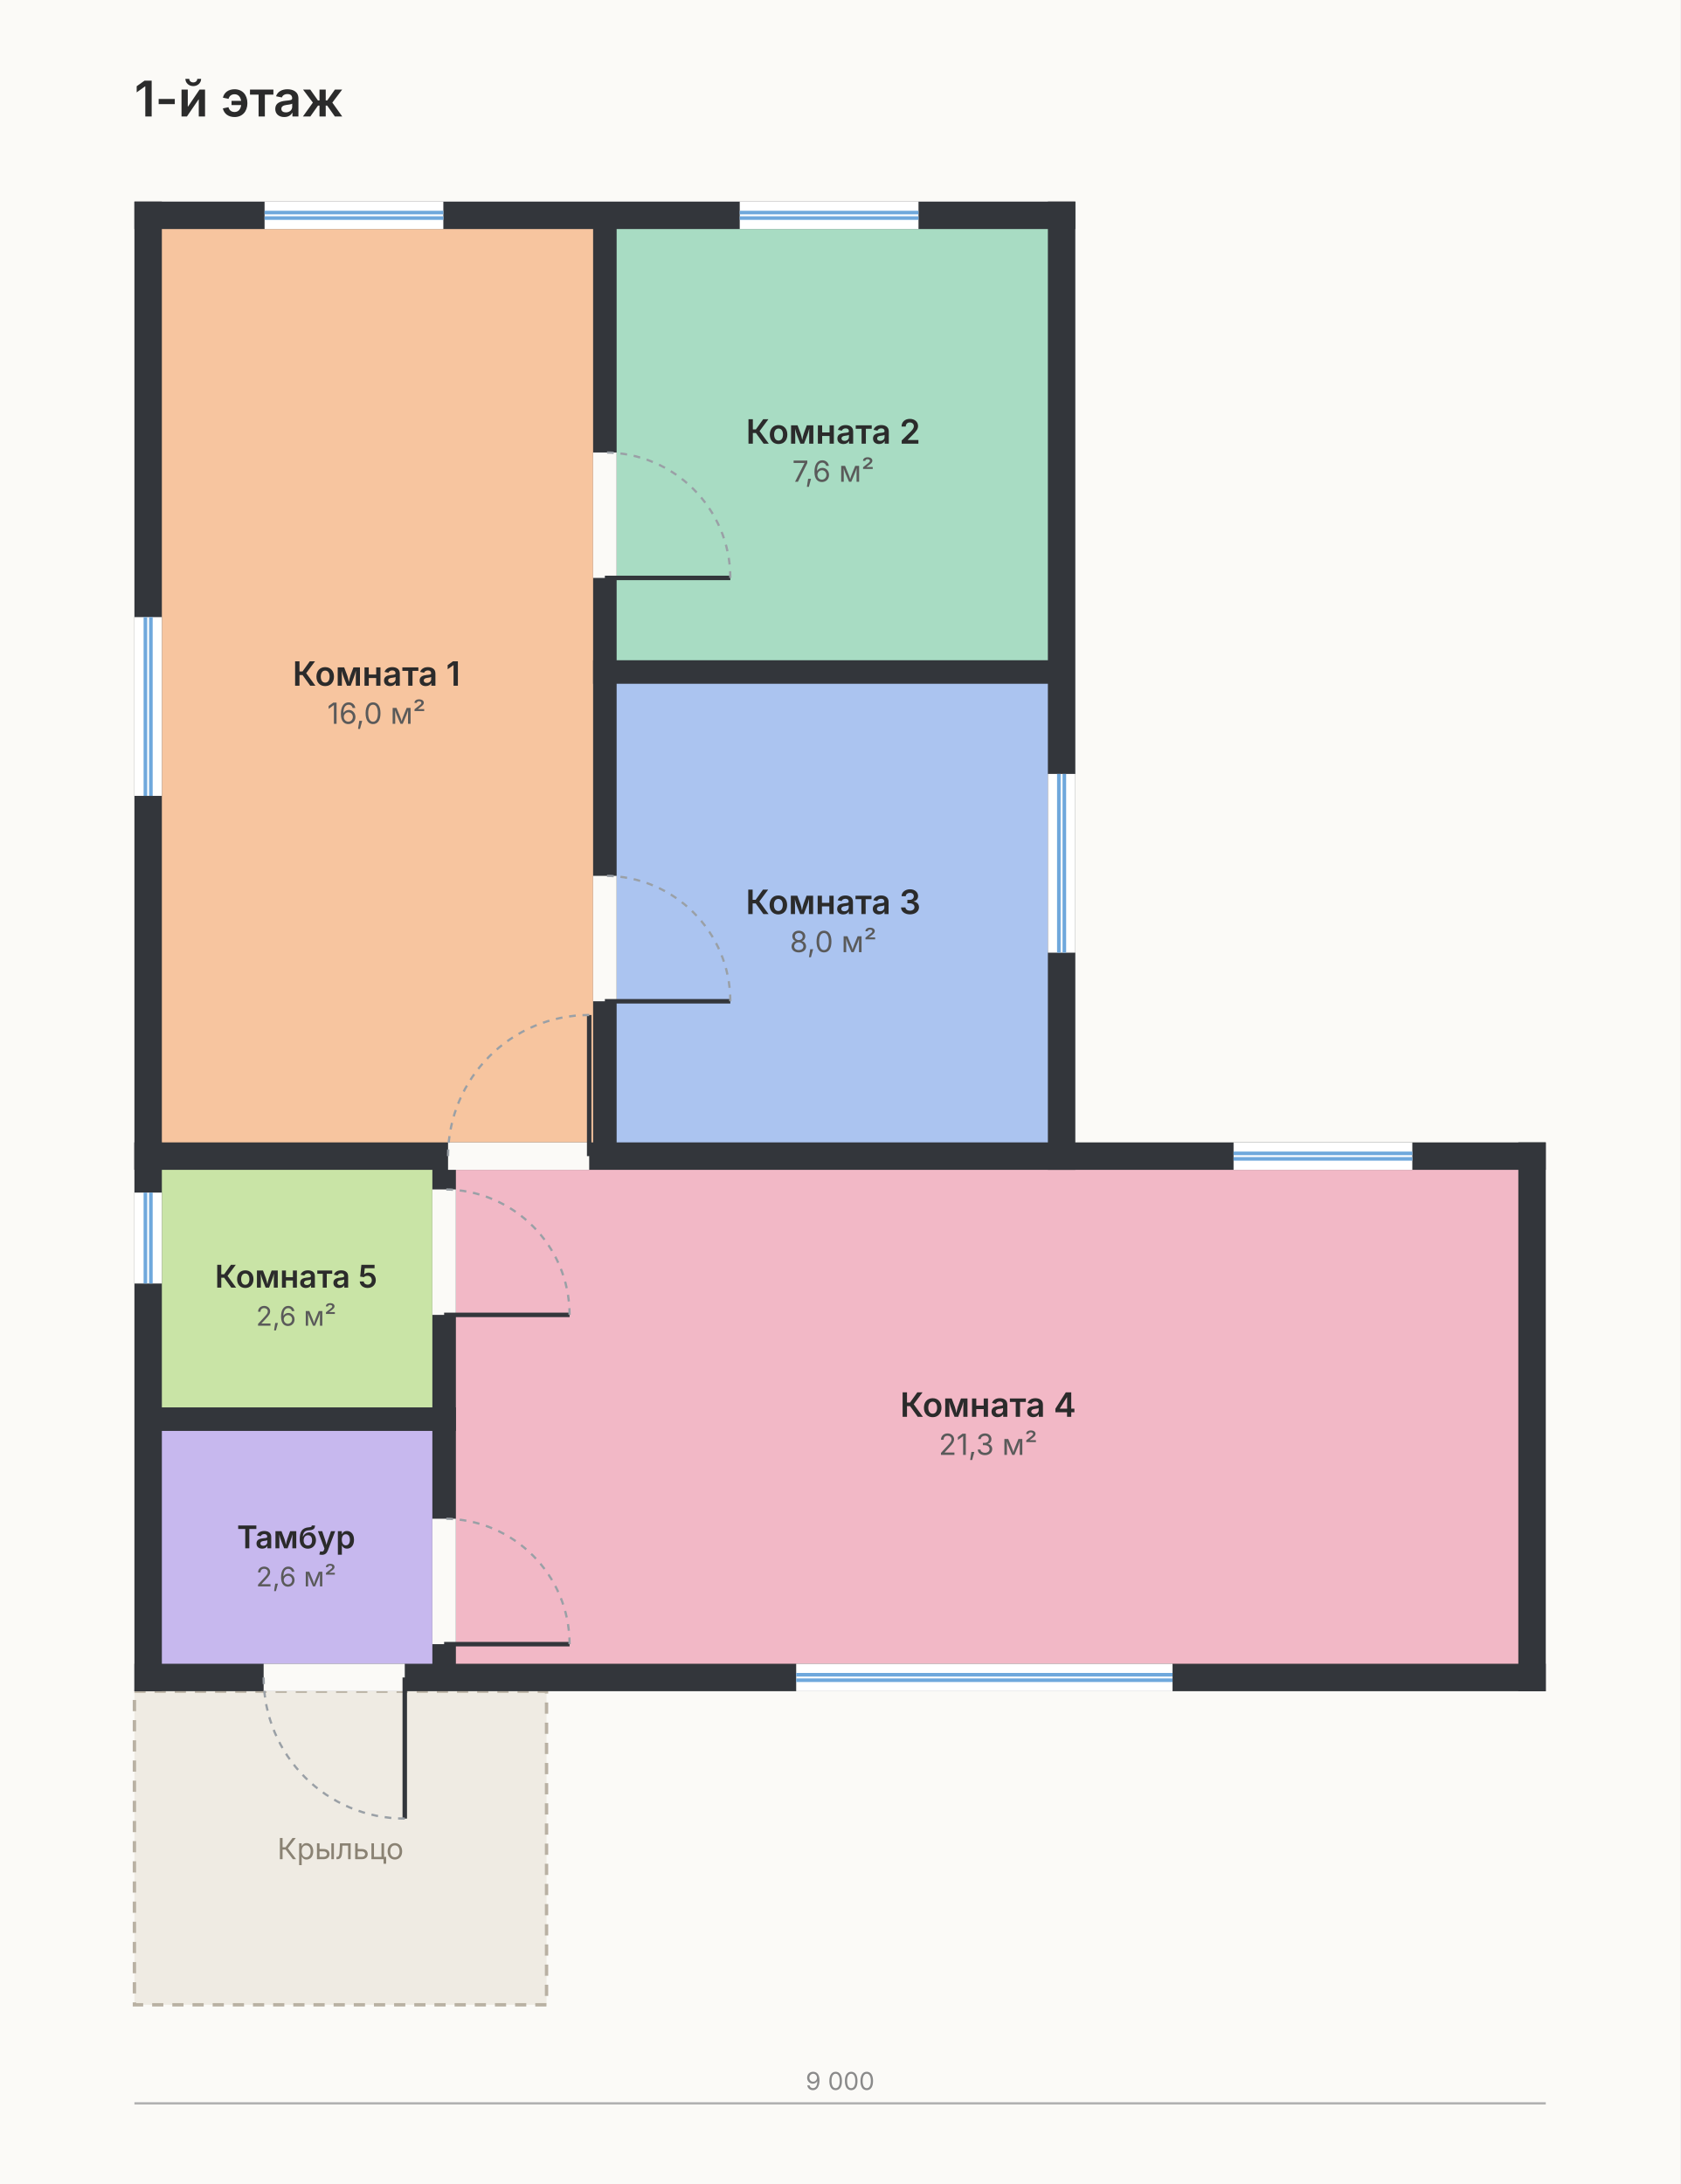
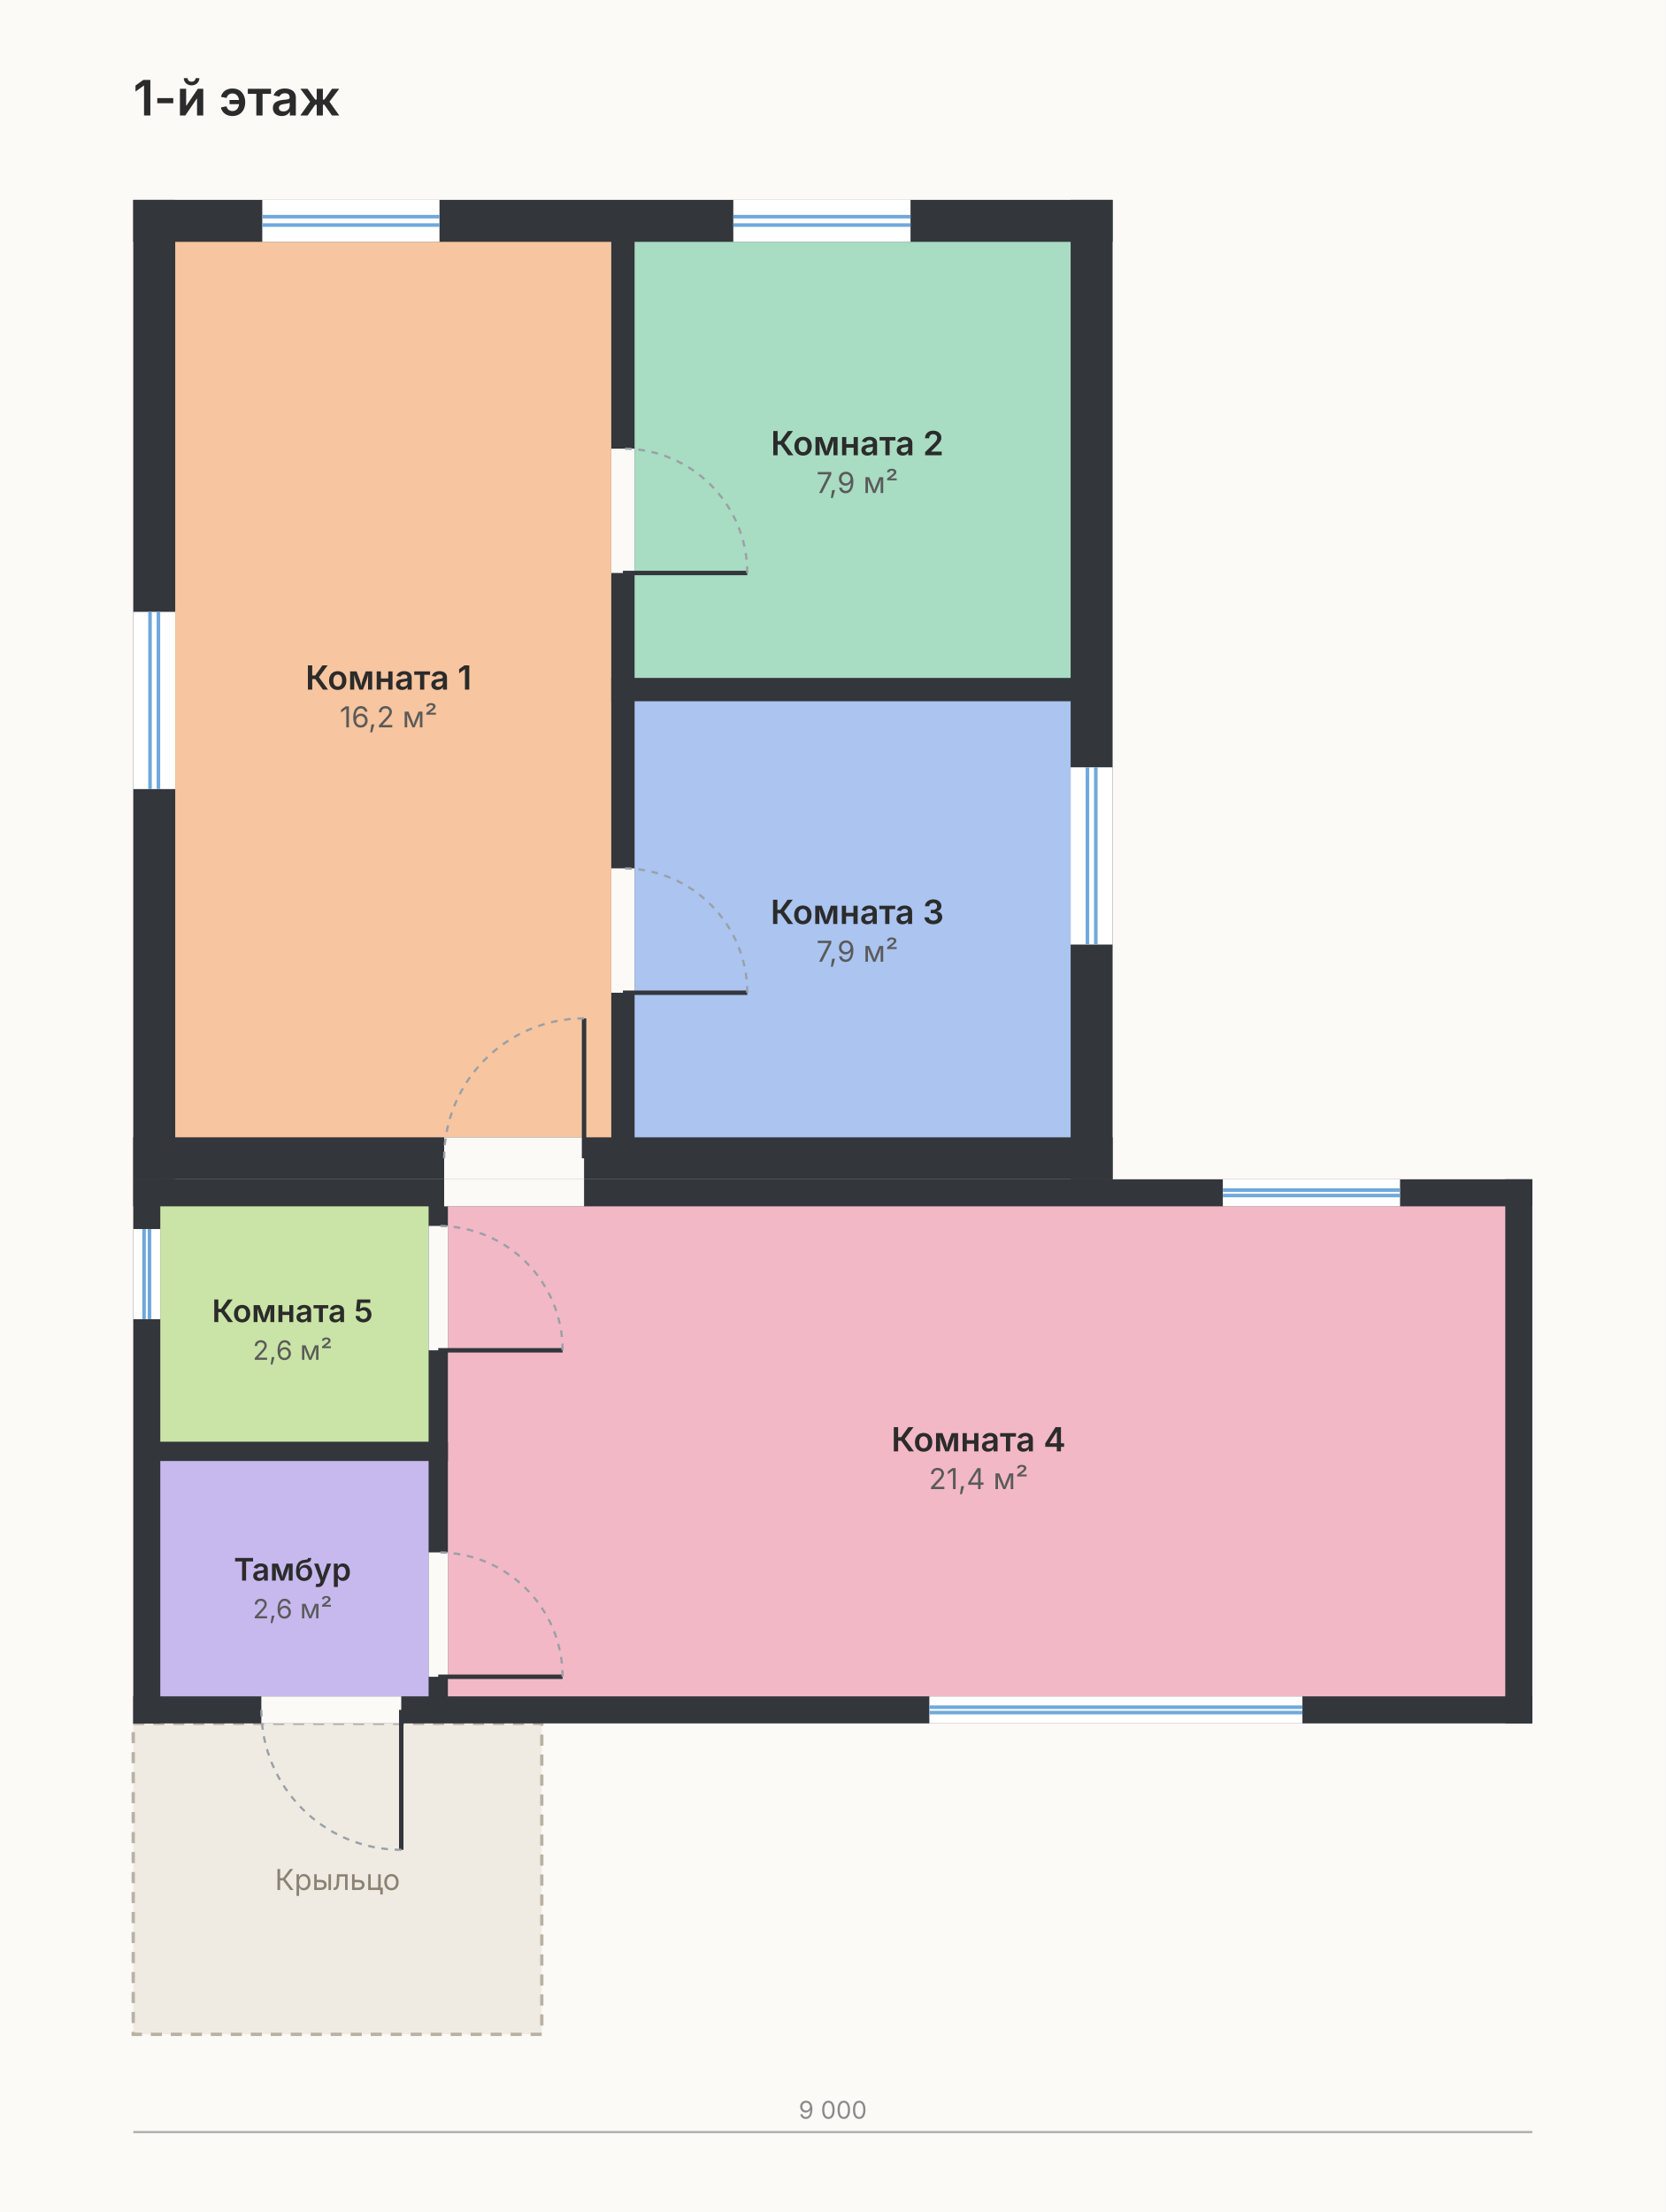
- <svg xmlns="http://www.w3.org/2000/svg" width="750" height="975" viewBox="0 0 750 975" font-family="Inter, Roboto, DejaVu Sans, sans-serif">
-   <rect width="750" height="975" fill="#FBFAF7" />
+ <svg xmlns="http://www.w3.org/2000/svg" width="750" height="996" viewBox="0 0 750 996" font-family="Inter, Roboto, DejaVu Sans, sans-serif">
+   <rect width="750" height="996" fill="#FBFAF7" />
  <text x="60" y="52" font-size="22" font-weight="600" fill="#2B2B2B">1-й этаж</text>
-   <rect x="60.0" y="755" width="183.96" height="140.0" fill="#EFEBE3" stroke="#B9B1A3" stroke-dasharray="5 4" stroke-width="1.5" />
-   <text x="151.98" y="830" text-anchor="middle" font-size="13" fill="#8A8273">Крыльцо</text>
-   <rect x="66.125" y="96.125" width="203.875" height="420" fill="#F7C59F" />
-   <rect x="270.0" y="96.125" width="203.875" height="203.875" fill="#A8DCC3" />
-   <rect x="270.0" y="300.0" width="203.875" height="216.125" fill="#ABC4F0" />
-   <rect x="198.25" y="516.125" width="485.625" height="232.75" fill="#F2B8C6" />
-   <rect x="66.125" y="516.125" width="132.125" height="117.425" fill="#C9E4A6" />
-   <rect x="66.125" y="633.55" width="132.125" height="115.325" fill="#C7B8EE" />
-   <rect x="60.0" y="90.0" width="420" height="12.25" fill="#33363B" />
-   <rect x="60.0" y="90.0" width="12.25" height="432.25" fill="#33363B" />
-   <rect x="467.75" y="90.0" width="12.25" height="432.25" fill="#33363B" />
-   <rect x="264.75" y="90.875" width="10.5" height="430.5" fill="#33363B" />
-   <rect x="264.75" y="294.75" width="214.375" height="10.5" fill="#33363B" />
-   <rect x="60.0" y="510" width="630" height="12.25" fill="#33363B" />
-   <rect x="60.0" y="510" width="12.25" height="245" fill="#33363B" />
-   <rect x="677.75" y="510" width="12.25" height="245" fill="#33363B" />
-   <rect x="60.0" y="742.75" width="630" height="12.25" fill="#33363B" />
-   <rect x="193.0" y="510.875" width="10.5" height="243.25" fill="#33363B" />
-   <rect x="60.875" y="628.3" width="142.625" height="10.5" fill="#33363B" />
-   <rect x="355.4" y="742.75" width="168" height="12.25" fill="#FFFFFF" />
-   <line x1="355.4" y1="747.65" x2="523.4" y2="747.65" stroke="#6FA8DC" stroke-width="1.6" />
-   <line x1="355.4" y1="750.1" x2="523.4" y2="750.1" stroke="#6FA8DC" stroke-width="1.6" />
-   <rect x="550.63" y="510" width="79.8" height="12.25" fill="#FFFFFF" />
-   <line x1="550.63" y1="514.9" x2="630.43" y2="514.9" stroke="#6FA8DC" stroke-width="1.6" />
-   <line x1="550.63" y1="517.35" x2="630.43" y2="517.35" stroke="#6FA8DC" stroke-width="1.6" />
-   <rect x="60.0" y="532.4" width="12.25" height="40.6" fill="#FFFFFF" />
-   <line x1="64.9" y1="532.4" x2="64.9" y2="573.0" stroke="#6FA8DC" stroke-width="1.6" />
-   <line x1="67.35" y1="532.4" x2="67.35" y2="573.0" stroke="#6FA8DC" stroke-width="1.6" />
-   <rect x="118.1" y="90.0" width="79.8" height="12.25" fill="#FFFFFF" />
-   <line x1="118.1" y1="94.9" x2="197.9" y2="94.9" stroke="#6FA8DC" stroke-width="1.6" />
-   <line x1="118.1" y1="97.35" x2="197.9" y2="97.35" stroke="#6FA8DC" stroke-width="1.6" />
-   <rect x="330.2" y="90.0" width="79.8" height="12.25" fill="#FFFFFF" />
-   <line x1="330.2" y1="94.9" x2="410" y2="94.9" stroke="#6FA8DC" stroke-width="1.6" />
-   <line x1="330.2" y1="97.35" x2="410" y2="97.35" stroke="#6FA8DC" stroke-width="1.6" />
-   <rect x="60.0" y="275.5" width="12.25" height="79.8" fill="#FFFFFF" />
-   <line x1="64.9" y1="275.5" x2="64.9" y2="355.3" stroke="#6FA8DC" stroke-width="1.6" />
-   <line x1="67.35" y1="275.5" x2="67.35" y2="355.3" stroke="#6FA8DC" stroke-width="1.6" />
-   <rect x="467.75" y="345.5" width="12.25" height="79.8" fill="#FFFFFF" />
-   <line x1="472.65" y1="345.5" x2="472.65" y2="425.3" stroke="#6FA8DC" stroke-width="1.6" />
-   <line x1="475.1" y1="345.5" x2="475.1" y2="425.3" stroke="#6FA8DC" stroke-width="1.6" />
-   <rect x="200.0" y="510" width="63" height="12.25" fill="#FBFAF7" />
-   <line x1="263.0" y1="516.125" x2="263.0" y2="453.125" stroke="#33363B" stroke-width="2" />
-   <path d="M 263.0 453.125 A 63 63 0 0 0 200.0 516.125" fill="none" stroke="#9AA0A6" stroke-width="1" stroke-dasharray="3 3" />
-   <rect x="264.75" y="202.0" width="10.5" height="56" fill="#FBFAF7" />
-   <line x1="270.0" y1="258.0" x2="326.0" y2="258.0" stroke="#33363B" stroke-width="2" />
-   <path d="M 326.0 258.0 A 56 56 0 0 0 270.0 202.0" fill="none" stroke="#9AA0A6" stroke-width="1" stroke-dasharray="3 3" />
-   <rect x="264.75" y="391" width="10.5" height="56" fill="#FBFAF7" />
-   <line x1="270.0" y1="447" x2="326.0" y2="447" stroke="#33363B" stroke-width="2" />
-   <path d="M 326.0 447 A 56 56 0 0 0 270.0 391" fill="none" stroke="#9AA0A6" stroke-width="1" stroke-dasharray="3 3" />
-   <rect x="193.0" y="531.0" width="10.5" height="56" fill="#FBFAF7" />
-   <line x1="198.25" y1="587.0" x2="254.25" y2="587.0" stroke="#33363B" stroke-width="2" />
-   <path d="M 254.25 587.0 A 56 56 0 0 0 198.25 531.0" fill="none" stroke="#9AA0A6" stroke-width="1" stroke-dasharray="3 3" />
-   <rect x="193.0" y="678.0" width="10.5" height="56" fill="#FBFAF7" />
-   <line x1="198.25" y1="734" x2="254.25" y2="734" stroke="#33363B" stroke-width="2" />
-   <path d="M 254.25 734 A 56 56 0 0 0 198.25 678.0" fill="none" stroke="#9AA0A6" stroke-width="1" stroke-dasharray="3 3" />
-   <rect x="117.68" y="742.75" width="63" height="12.25" fill="#FBFAF7" />
-   <line x1="180.68" y1="748.875" x2="180.68" y2="811.875" stroke="#33363B" stroke-width="2" />
-   <path d="M 180.68 811.875 A 63 63 0 0 1 117.68 748.875" fill="none" stroke="#9AA0A6" stroke-width="1" stroke-dasharray="3 3" />
-   <text x="168.062" y="306.125" text-anchor="middle" font-size="15" font-weight="600" fill="#2B2B2B">Комната 1</text>
-   <text x="168.062" y="323.125" text-anchor="middle" font-size="13" fill="#5A5A5A">16,0 м²</text>
-   <text x="371.938" y="198.062" text-anchor="middle" font-size="15" font-weight="600" fill="#2B2B2B">Комната 2</text>
-   <text x="371.938" y="215.062" text-anchor="middle" font-size="13" fill="#5A5A5A">7,6 м²</text>
-   <text x="371.938" y="408.063" text-anchor="middle" font-size="15" font-weight="600" fill="#2B2B2B">Комната 3</text>
-   <text x="371.938" y="425.063" text-anchor="middle" font-size="13" fill="#5A5A5A">8,0 м²</text>
-   <text x="441.063" y="632.5" text-anchor="middle" font-size="15" font-weight="600" fill="#2B2B2B">Комната 4</text>
-   <text x="441.063" y="649.5" text-anchor="middle" font-size="13" fill="#5A5A5A">21,3 м²</text>
-   <text x="132.188" y="574.838" text-anchor="middle" font-size="14" font-weight="600" fill="#2B2B2B">Комната 5</text>
-   <text x="132.188" y="591.838" text-anchor="middle" font-size="12" fill="#5A5A5A">2,6 м²</text>
-   <text x="132.188" y="691.213" text-anchor="middle" font-size="14" font-weight="600" fill="#2B2B2B">Тамбур</text>
-   <text x="132.188" y="708.213" text-anchor="middle" font-size="12" fill="#5A5A5A">2,6 м²</text>
-   <line x1="60.0" y1="939" x2="690" y2="939" stroke="#B0B0B0" />
-   <text x="375" y="933" text-anchor="middle" font-size="11" fill="#8A8A8A">9 000</text>
+   <rect x="60.0" y="776" width="183.96" height="140.0" fill="#EFEBE3" stroke="#B9B1A3" stroke-dasharray="5 4" stroke-width="1.5" />
+   <text x="151.98" y="851" text-anchor="middle" font-size="13" fill="#8A8273">Крыльцо</text>
+   <rect x="69.45" y="99.45" width="211.05" height="422.1" fill="#F7C59F" />
+   <rect x="280.5" y="99.45" width="211.05" height="211.05" fill="#A8DCC3" />
+   <rect x="280.5" y="310.5" width="211.05" height="211.05" fill="#ABC4F0" />
+   <rect x="197.34" y="537.09" width="486.57" height="232.82" fill="#F2B8C6" />
+   <rect x="66.09" y="537.09" width="131.25" height="116.41" fill="#C9E4A6" />
+   <rect x="66.09" y="653.5" width="131.25" height="116.41" fill="#C7B8EE" />
+   <rect x="60.0" y="90.0" width="441" height="18.9" fill="#33363B" />
+   <rect x="60.0" y="90.0" width="18.9" height="441" fill="#33363B" />
+   <rect x="482.1" y="90.0" width="18.9" height="441" fill="#33363B" />
+   <rect x="60.0" y="512.1" width="441" height="18.9" fill="#33363B" />
+   <rect x="275.25" y="94.2" width="10.5" height="432.6" fill="#33363B" />
+   <rect x="275.25" y="305.25" width="221.55" height="10.5" fill="#33363B" />
+   <rect x="60.0" y="531.0" width="630" height="12.18" fill="#33363B" />
+   <rect x="60.0" y="531.0" width="12.18" height="245" fill="#33363B" />
+   <rect x="677.82" y="531.0" width="12.18" height="245" fill="#33363B" />
+   <rect x="60.0" y="763.82" width="630" height="12.18" fill="#33363B" />
+   <rect x="193.0" y="532.75" width="8.68" height="241.5" fill="#33363B" />
+   <rect x="61.75" y="649.16" width="139.93" height="8.68" fill="#33363B" />
+   <rect x="200.0" y="531.0" width="63" height="12.18" fill="#FBFAF7" />
+   <rect x="418.47" y="763.82" width="168" height="12.18" fill="#FFFFFF" />
+   <line x1="418.47" y1="768.692" x2="586.47" y2="768.692" stroke="#6FA8DC" stroke-width="1.6" />
+   <line x1="418.47" y1="771.128" x2="586.47" y2="771.128" stroke="#6FA8DC" stroke-width="1.6" />
+   <rect x="550.63" y="531.0" width="79.8" height="12.18" fill="#FFFFFF" />
+   <line x1="550.63" y1="535.872" x2="630.43" y2="535.872" stroke="#6FA8DC" stroke-width="1.6" />
+   <line x1="550.63" y1="538.308" x2="630.43" y2="538.308" stroke="#6FA8DC" stroke-width="1.6" />
+   <rect x="60.0" y="553.4" width="12.18" height="40.6" fill="#FFFFFF" />
+   <line x1="64.872" y1="553.4" x2="64.872" y2="594.0" stroke="#6FA8DC" stroke-width="1.6" />
+   <line x1="67.308" y1="553.4" x2="67.308" y2="594.0" stroke="#6FA8DC" stroke-width="1.6" />
+   <rect x="118.1" y="90.0" width="79.8" height="18.9" fill="#FFFFFF" />
+   <line x1="118.1" y1="97.56" x2="197.9" y2="97.56" stroke="#6FA8DC" stroke-width="1.6" />
+   <line x1="118.1" y1="101.34" x2="197.9" y2="101.34" stroke="#6FA8DC" stroke-width="1.6" />
+   <rect x="330.2" y="90.0" width="79.8" height="18.9" fill="#FFFFFF" />
+   <line x1="330.2" y1="97.56" x2="410" y2="97.56" stroke="#6FA8DC" stroke-width="1.6" />
+   <line x1="330.2" y1="101.34" x2="410" y2="101.34" stroke="#6FA8DC" stroke-width="1.6" />
+   <rect x="60.0" y="275.5" width="18.9" height="79.8" fill="#FFFFFF" />
+   <line x1="67.56" y1="275.5" x2="67.56" y2="355.3" stroke="#6FA8DC" stroke-width="1.6" />
+   <line x1="71.34" y1="275.5" x2="71.34" y2="355.3" stroke="#6FA8DC" stroke-width="1.6" />
+   <rect x="482.1" y="345.5" width="18.9" height="79.8" fill="#FFFFFF" />
+   <line x1="489.66" y1="345.5" x2="489.66" y2="425.3" stroke="#6FA8DC" stroke-width="1.6" />
+   <line x1="493.44" y1="345.5" x2="493.44" y2="425.3" stroke="#6FA8DC" stroke-width="1.6" />
+   <rect x="200.0" y="512.1" width="63" height="18.9" fill="#FBFAF7" />
+   <line x1="263.0" y1="521.55" x2="263.0" y2="458.55" stroke="#33363B" stroke-width="2" />
+   <path d="M 263.0 458.55 A 63 63 0 0 0 200.0 521.55" fill="none" stroke="#9AA0A6" stroke-width="1" stroke-dasharray="3 3" />
+   <rect x="275.25" y="202.0" width="10.5" height="56" fill="#FBFAF7" />
+   <line x1="280.5" y1="258.0" x2="336.5" y2="258.0" stroke="#33363B" stroke-width="2" />
+   <path d="M 336.5 258.0 A 56 56 0 0 0 280.5 202.0" fill="none" stroke="#9AA0A6" stroke-width="1" stroke-dasharray="3 3" />
+   <rect x="275.25" y="391" width="10.5" height="56" fill="#FBFAF7" />
+   <line x1="280.5" y1="447" x2="336.5" y2="447" stroke="#33363B" stroke-width="2" />
+   <path d="M 336.5 447 A 56 56 0 0 0 280.5 391" fill="none" stroke="#9AA0A6" stroke-width="1" stroke-dasharray="3 3" />
+   <rect x="193.0" y="552.0" width="8.68" height="56" fill="#FBFAF7" />
+   <line x1="197.34" y1="608.0" x2="253.34" y2="608.0" stroke="#33363B" stroke-width="2" />
+   <path d="M 253.34 608.0 A 56 56 0 0 0 197.34 552.0" fill="none" stroke="#9AA0A6" stroke-width="1" stroke-dasharray="3 3" />
+   <rect x="193.0" y="699" width="8.68" height="56" fill="#FBFAF7" />
+   <line x1="197.34" y1="755" x2="253.34" y2="755" stroke="#33363B" stroke-width="2" />
+   <path d="M 253.34 755 A 56 56 0 0 0 197.34 699" fill="none" stroke="#9AA0A6" stroke-width="1" stroke-dasharray="3 3" />
+   <rect x="117.68" y="763.82" width="63" height="12.18" fill="#FBFAF7" />
+   <line x1="180.68" y1="769.91" x2="180.68" y2="832.91" stroke="#33363B" stroke-width="2" />
+   <path d="M 180.68 832.91 A 63 63 0 0 1 117.68 769.91" fill="none" stroke="#9AA0A6" stroke-width="1" stroke-dasharray="3 3" />
+   <text x="174.975" y="310.5" text-anchor="middle" font-size="15" font-weight="600" fill="#2B2B2B">Комната 1</text>
+   <text x="174.975" y="327.5" text-anchor="middle" font-size="13" fill="#5A5A5A">16,2 м²</text>
+   <text x="386.025" y="204.975" text-anchor="middle" font-size="15" font-weight="600" fill="#2B2B2B">Комната 2</text>
+   <text x="386.025" y="221.975" text-anchor="middle" font-size="13" fill="#5A5A5A">7,9 м²</text>
+   <text x="386.025" y="416.025" text-anchor="middle" font-size="15" font-weight="600" fill="#2B2B2B">Комната 3</text>
+   <text x="386.025" y="433.025" text-anchor="middle" font-size="13" fill="#5A5A5A">7,9 м²</text>
+   <text x="440.625" y="653.5" text-anchor="middle" font-size="15" font-weight="600" fill="#2B2B2B">Комната 4</text>
+   <text x="440.625" y="670.5" text-anchor="middle" font-size="13" fill="#5A5A5A">21,4 м²</text>
+   <text x="131.715" y="595.295" text-anchor="middle" font-size="14" font-weight="600" fill="#2B2B2B">Комната 5</text>
+   <text x="131.715" y="612.295" text-anchor="middle" font-size="12" fill="#5A5A5A">2,6 м²</text>
+   <text x="131.715" y="711.705" text-anchor="middle" font-size="14" font-weight="600" fill="#2B2B2B">Тамбур</text>
+   <text x="131.715" y="728.705" text-anchor="middle" font-size="12" fill="#5A5A5A">2,6 м²</text>
+   <line x1="60.0" y1="960" x2="690" y2="960" stroke="#B0B0B0" />
+   <text x="375" y="954" text-anchor="middle" font-size="11" fill="#8A8A8A">9 000</text>
</svg>
